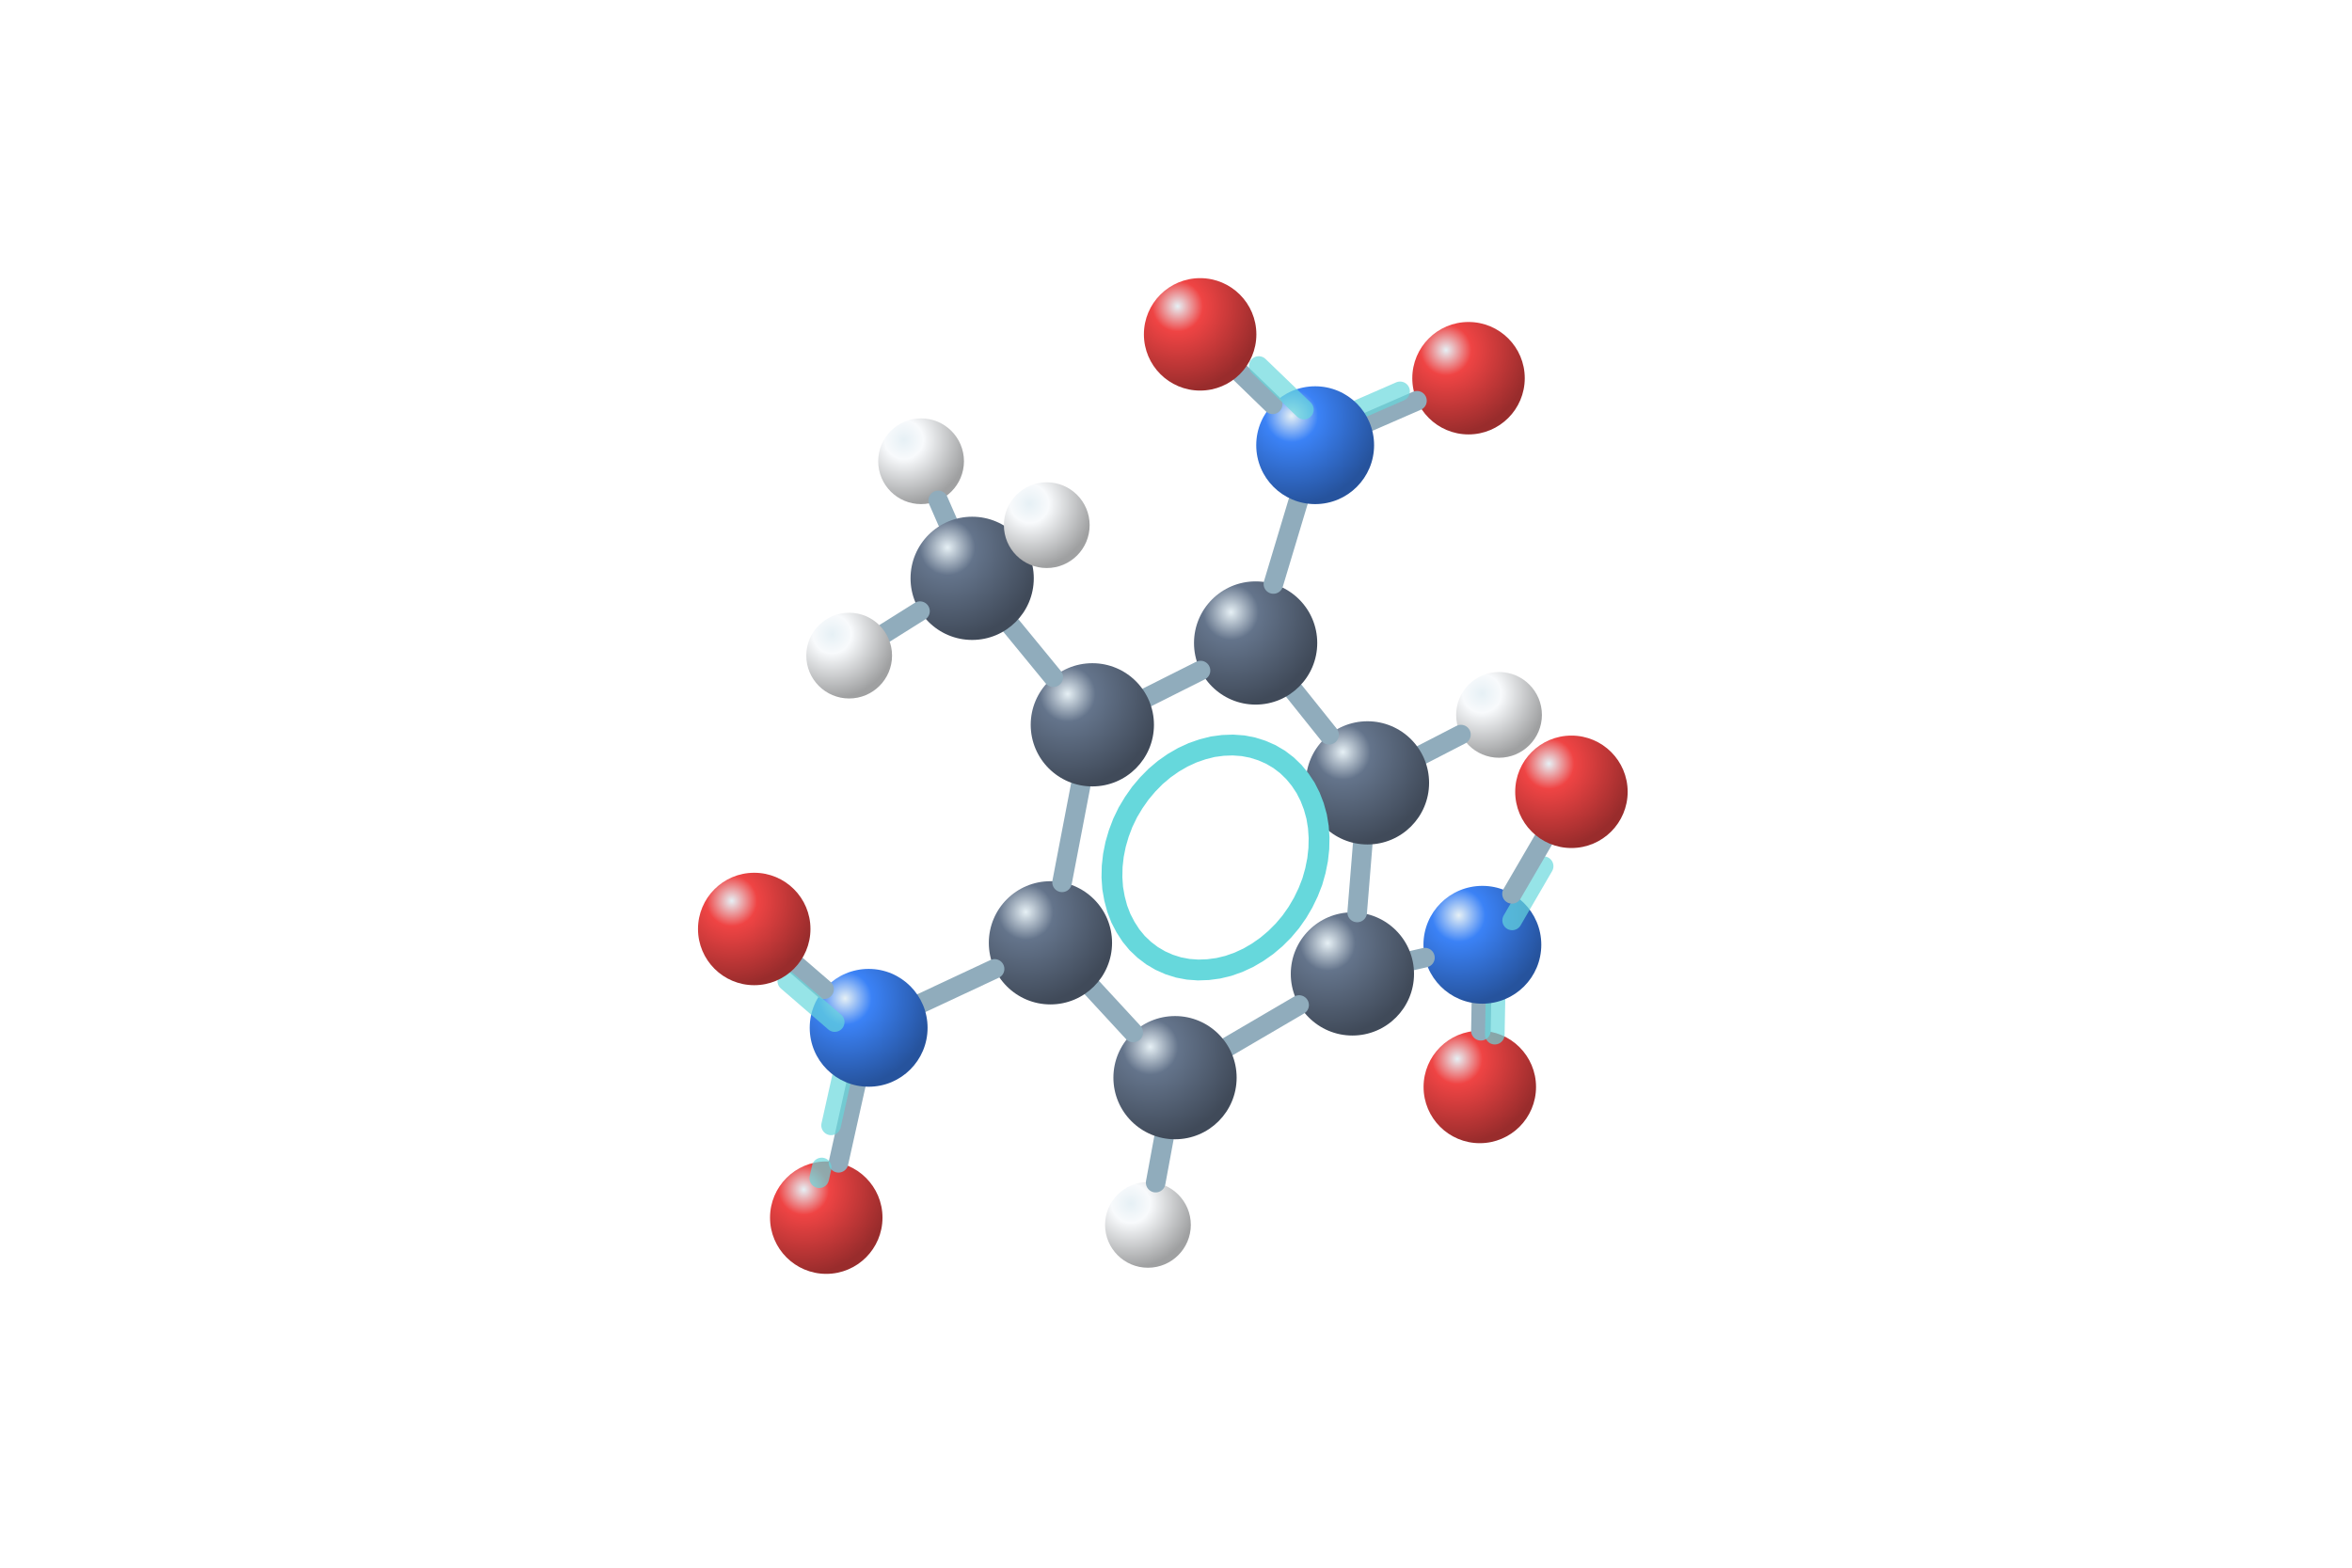
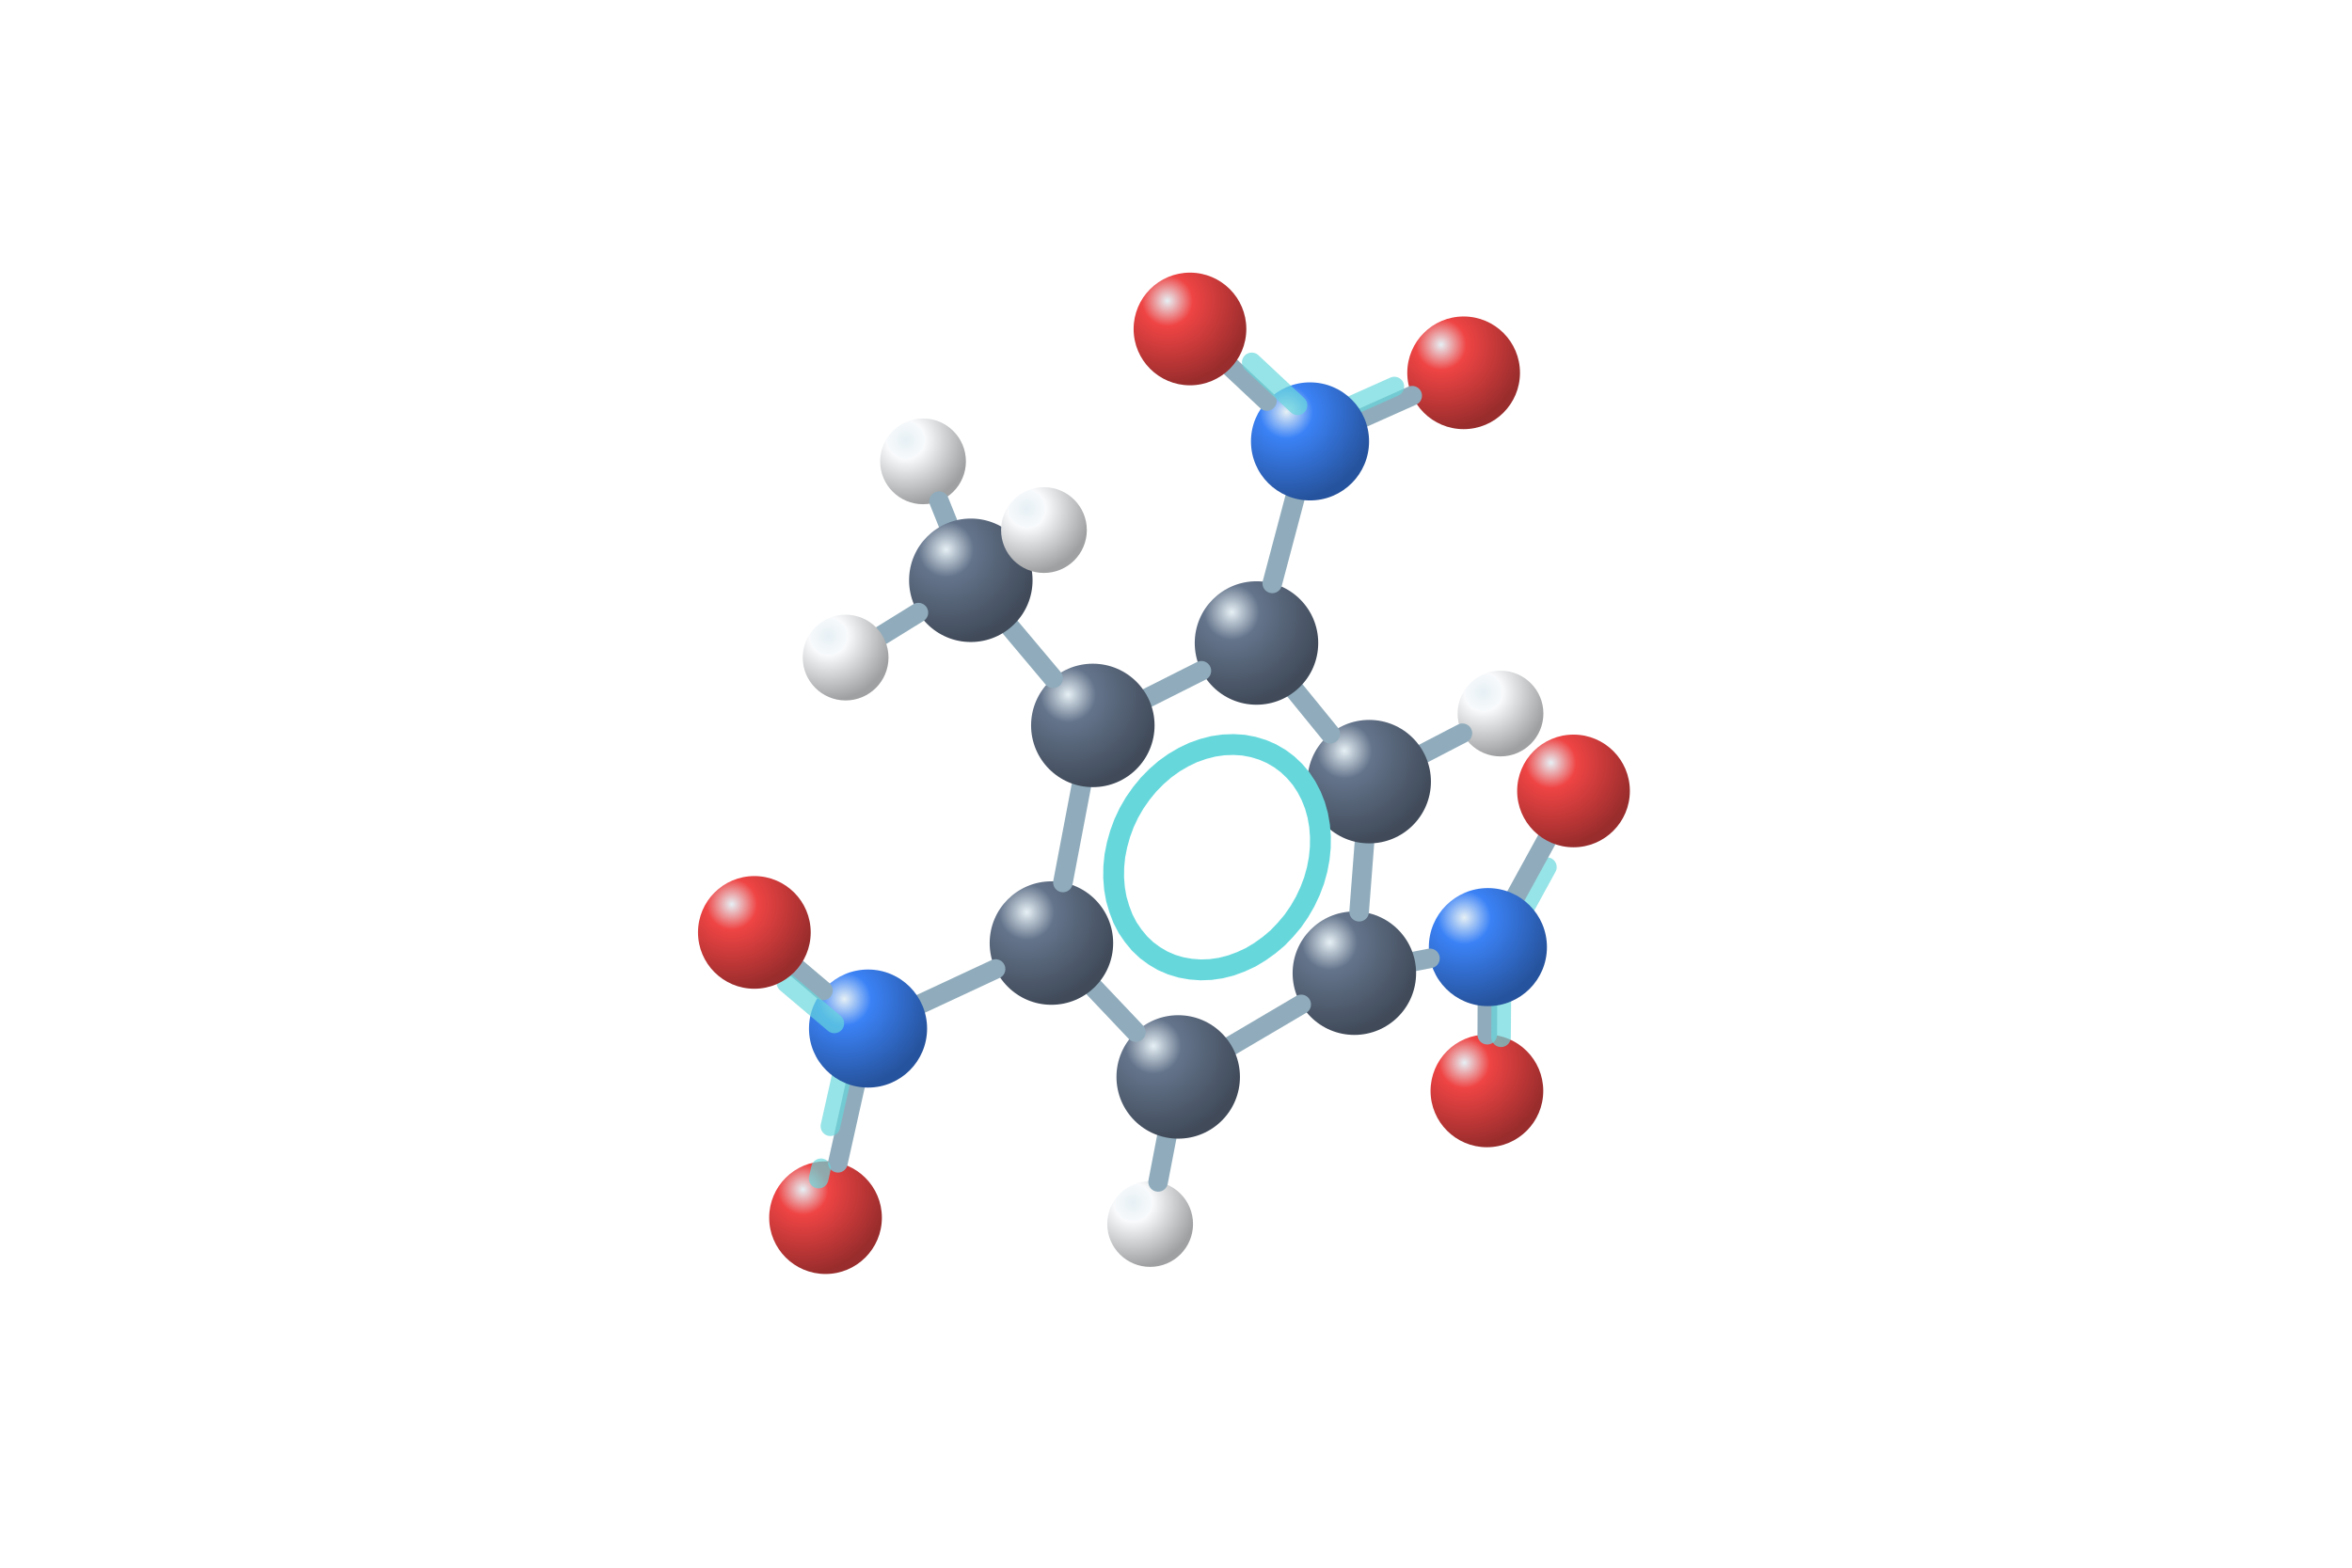
<svg xmlns="http://www.w3.org/2000/svg" viewBox="0 0 192 128">
  <defs>
    <radialGradient id="C" cx="30%" cy="25%" r="75%">
      <stop stop-color="#e6f0f5" />
      <stop offset=".3" stop-color="#64748b" />
      <stop offset="1" stop-color="#404a59" />
    </radialGradient>
    <radialGradient id="N" cx="30%" cy="25%" r="75%">
      <stop stop-color="#e6f0f5" />
      <stop offset=".3" stop-color="#3b82f6" />
      <stop offset="1" stop-color="#26539d" />
    </radialGradient>
    <radialGradient id="O" cx="30%" cy="25%" r="75%">
      <stop stop-color="#e6f0f5" />
      <stop offset=".3" stop-color="#ef4444" />
      <stop offset="1" stop-color="#992c2c" />
    </radialGradient>
    <radialGradient id="H" cx="30%" cy="25%" r="75%">
      <stop stop-color="#e6f0f5" />
      <stop offset=".3" stop-color="#f8fafc" />
      <stop offset="1" stop-color="#9fa0a1" />
    </radialGradient>
  </defs>
-   <circle cx="120.8" cy="88.75" r="4.59" fill="url(#O)" />
-   <path d="M120.93 81.95L120.89 84.16" stroke="#90acbc" stroke-width="1.6" stroke-linecap="round" />
-   <path data-resonance-distributed-bond="true" data-resonance-style="distributed-dashed" data-resonance-branch="1" d="M122.12 79.36L121.99 86.33" fill="none" stroke="#66d8dc" stroke-opacity="0.68" stroke-width="1.6" stroke-dasharray="5.12 3.52" stroke-linecap="round" />
-   <circle cx="121.01" cy="77.14" r="4.81" fill="url(#N)" />
-   <path data-resonance-distributed-bond="true" data-resonance-style="distributed-dashed" data-resonance-branch="0" d="M123.44 75.15L127.79 67.66" fill="none" stroke="#66d8dc" stroke-opacity="0.68" stroke-width="1.6" stroke-dasharray="5.12 3.52" stroke-linecap="round" />
-   <path d="M123.43 72.98L125.97 68.62" stroke="#90acbc" stroke-width="1.6" stroke-linecap="round" />
-   <circle cx="128.28" cy="64.65" r="4.59" fill="url(#O)" />
-   <path d="M115.31 78.42L116.32 78.19" stroke="#90acbc" stroke-width="1.6" stroke-linecap="round" />
-   <circle cx="110.4" cy="79.52" r="5.03" fill="url(#C)" />
-   <circle cx="122.37" cy="58.37" r="3.5" fill="url(#H)" />
-   <path d="M111.24 68.94L110.79 74.5" stroke="#90acbc" stroke-width="1.6" stroke-linecap="round" />
-   <path d="M116.1 61.61L119.26 59.98" stroke="#90acbc" stroke-width="1.6" stroke-linecap="round" />
-   <path d="M106.05 82.06L100.26 85.45" stroke="#90acbc" stroke-width="1.6" stroke-linecap="round" />
-   <circle cx="93.71" cy="100.01" r="3.5" fill="url(#H)" />
-   <path d="M95.01 92.94L94.34 96.56" stroke="#90acbc" stroke-width="1.6" stroke-linecap="round" />
-   <circle cx="111.63" cy="63.92" r="5.03" fill="url(#C)" />
-   <circle cx="95.92" cy="87.99" r="5.03" fill="url(#C)" />
-   <path d="M105.64 56.43L108.49 59.99" stroke="#90acbc" stroke-width="1.6" stroke-linecap="round" />
-   <path data-aromatic-ring="true" d="M93.69 64.05L93.09 64.76L92.55 65.53L92.07 66.33L91.66 67.18L91.33 68.05L91.07 68.94L90.89 69.84L90.79 70.74L90.77 71.63L90.83 72.51L90.98 73.36L91.2 74.19L91.5 74.97L91.88 75.7L92.32 76.38L92.83 77L93.41 77.55L94.04 78.03L94.72 78.43L95.44 78.75L96.2 78.99L96.99 79.14L97.8 79.2L98.62 79.17L99.45 79.06L100.28 78.86L101.1 78.57L101.9 78.2L102.67 77.75L103.41 77.23L104.11 76.64L104.77 75.98L105.37 75.27L105.91 74.5L106.38 73.7L106.79 72.85L107.13 71.98L107.38 71.09L107.56 70.19L107.66 69.29L107.68 68.4L107.62 67.52L107.48 66.67L107.25 65.84L106.95 65.06L106.58 64.33L106.13 63.65L105.62 63.03L105.05 62.48L104.42 62L103.74 61.6L103.01 61.28L102.25 61.04L101.47 60.89L100.65 60.83L99.83 60.86L99 60.97L98.17 61.18L97.36 61.46L96.56 61.83L95.78 62.28L95.04 62.8L94.34 63.39Z" fill="none" stroke="#66d8dc" stroke-width="1.7" />
-   <path d="M92.51 84.3L89.16 80.67" stroke="#90acbc" stroke-width="1.6" stroke-linecap="round" />
-   <circle cx="119.88" cy="30.88" r="4.59" fill="url(#O)" />
-   <circle cx="102.5" cy="52.5" r="5.03" fill="url(#C)" />
-   <circle cx="85.75" cy="76.98" r="5.03" fill="url(#C)" />
-   <path d="M111.77 34.42L115.67 32.72" stroke="#90acbc" stroke-width="1.6" stroke-linecap="round" />
-   <path d="M103.95 47.68L105.97 40.96" stroke="#90acbc" stroke-width="1.6" stroke-linecap="round" />
-   <path d="M93.66 56.93L98 54.75" stroke="#90acbc" stroke-width="1.6" stroke-linecap="round" />
-   <path data-resonance-distributed-bond="true" data-resonance-style="distributed-dashed" data-resonance-branch="0" d="M109.6 34L117.12 30.72" fill="none" stroke="#66d8dc" stroke-opacity="0.68" stroke-width="1.6" stroke-dasharray="5.12 3.52" stroke-linecap="round" />
-   <path d="M86.7 72.04L88.22 64.12" stroke="#90acbc" stroke-width="1.6" stroke-linecap="round" />
-   <path d="M81.19 79.11L75.27 81.88" stroke="#90acbc" stroke-width="1.6" stroke-linecap="round" />
-   <circle cx="67.45" cy="99.42" r="4.59" fill="url(#O)" />
-   <circle cx="107.36" cy="36.35" r="4.81" fill="url(#N)" />
-   <path d="M69.86 88.61L68.45 94.94" stroke="#90acbc" stroke-width="1.6" stroke-linecap="round" />
-   <circle cx="89.17" cy="59.18" r="5.03" fill="url(#C)" />
-   <path data-resonance-distributed-bond="true" data-resonance-style="distributed-dashed" data-resonance-branch="1" d="M68.96 86.89L66.88 96.2" fill="none" stroke="#66d8dc" stroke-opacity="0.68" stroke-width="1.6" stroke-dasharray="5.12 3.52" stroke-linecap="round" />
-   <circle cx="70.91" cy="83.92" r="4.81" fill="url(#N)" />
-   <circle cx="75.19" cy="37.66" r="3.5" fill="url(#H)" />
-   <path d="M103.89 33.01L101.28 30.48" stroke="#90acbc" stroke-width="1.6" stroke-linecap="round" />
-   <path data-resonance-distributed-bond="true" data-resonance-style="distributed-dashed" data-resonance-branch="1" d="M106.44 33.44L100.81 28.01" fill="none" stroke="#66d8dc" stroke-opacity="0.68" stroke-width="1.6" stroke-dasharray="5.12 3.52" stroke-linecap="round" />
-   <path d="M85.98 55.29L82.55 51.11" stroke="#90acbc" stroke-width="1.6" stroke-linecap="round" />
-   <path d="M67.27 80.77L65.05 78.85" stroke="#90acbc" stroke-width="1.6" stroke-linecap="round" />
-   <path d="M77.35 42.6L76.59 40.86" stroke="#90acbc" stroke-width="1.6" stroke-linecap="round" />
-   <path data-resonance-distributed-bond="true" data-resonance-style="distributed-dashed" data-resonance-branch="0" d="M68.14 83.45L62.54 78.61" fill="none" stroke="#66d8dc" stroke-opacity="0.68" stroke-width="1.6" stroke-dasharray="5.12 3.52" stroke-linecap="round" />
-   <circle cx="97.97" cy="27.3" r="4.59" fill="url(#O)" />
-   <circle cx="79.36" cy="47.22" r="5.03" fill="url(#C)" />
-   <circle cx="61.57" cy="75.85" r="4.59" fill="url(#O)" />
-   <path d="M75.1 49.9L72.28 51.67" stroke="#90acbc" stroke-width="1.6" stroke-linecap="round" />
-   <circle cx="69.32" cy="53.53" r="3.5" fill="url(#H)" />
-   <circle cx="85.45" cy="42.88" r="3.5" fill="url(#H)" />
+   <circle cx="121.38" cy="89.07" r="4.6" fill="url(#O)" />
+   <path d="M121.42 82.15L121.41 84.48" stroke="#90acbc" stroke-width="1.6" stroke-linecap="round" />
+   <path data-resonance-distributed-bond="true" data-resonance-style="distributed-dashed" data-resonance-branch="1" d="M122.57 79.57L122.52 86.61" fill="none" stroke="#66d8dc" stroke-opacity="0.68" stroke-width="1.6" stroke-dasharray="5.12 3.52" stroke-linecap="round" />
+   <path data-resonance-distributed-bond="true" data-resonance-style="distributed-dashed" data-resonance-branch="0" d="M123.82 75.29L128.01 67.63" fill="none" stroke="#66d8dc" stroke-opacity="0.68" stroke-width="1.6" stroke-dasharray="5.12 3.52" stroke-linecap="round" />
+   <path d="M123.77 73.11L126.24 68.61" stroke="#90acbc" stroke-width="1.6" stroke-linecap="round" />
+   <circle cx="121.46" cy="77.33" r="4.82" fill="url(#N)" />
+   <circle cx="128.45" cy="64.58" r="4.6" fill="url(#O)" />
+   <path d="M115.5 78.49L116.73 78.25" stroke="#90acbc" stroke-width="1.6" stroke-linecap="round" />
+   <circle cx="110.56" cy="79.46" r="5.04" fill="url(#C)" />
+   <circle cx="122.49" cy="58.26" r="3.5" fill="url(#H)" />
+   <path d="M111.38 68.84L110.95 74.44" stroke="#90acbc" stroke-width="1.6" stroke-linecap="round" />
+   <path d="M116.24 61.5L119.38 59.87" stroke="#90acbc" stroke-width="1.6" stroke-linecap="round" />
+   <path d="M106.22 82.01L100.52 85.37" stroke="#90acbc" stroke-width="1.6" stroke-linecap="round" />
+   <circle cx="93.89" cy="99.94" r="3.5" fill="url(#H)" />
+   <path d="M95.24 92.87L94.54 96.5" stroke="#90acbc" stroke-width="1.6" stroke-linecap="round" />
+   <circle cx="111.77" cy="63.82" r="5.04" fill="url(#C)" />
+   <circle cx="96.18" cy="87.93" r="5.04" fill="url(#C)" />
+   <path d="M105.74 56.41L108.59 59.91" stroke="#90acbc" stroke-width="1.6" stroke-linecap="round" />
+   <path data-aromatic-ring="true" d="M93.76 64.06L93.17 64.78L92.63 65.55L92.16 66.36L91.76 67.21L91.44 68.08L91.19 68.97L91.01 69.87L90.92 70.78L90.91 71.67L90.98 72.55L91.13 73.4L91.37 74.22L91.67 75.01L92.05 75.74L92.51 76.41L93.02 77.03L93.6 77.58L94.24 78.05L94.92 78.45L95.64 78.76L96.41 78.99L97.2 79.13L98.01 79.19L98.83 79.16L99.66 79.04L100.48 78.83L101.3 78.53L102.1 78.16L102.86 77.7L103.6 77.17L104.3 76.58L104.94 75.91L105.54 75.2L106.07 74.43L106.54 73.62L106.94 72.77L107.27 71.9L107.52 71L107.69 70.1L107.78 69.2L107.79 68.31L107.72 67.43L107.57 66.57L107.34 65.75L107.03 64.97L106.65 64.24L106.2 63.56L105.68 62.95L105.1 62.4L104.47 61.93L103.78 61.53L103.06 61.22L102.3 60.99L101.51 60.84L100.7 60.79L99.87 60.82L99.04 60.94L98.22 61.15L97.4 61.44L96.61 61.82L95.84 62.27L95.1 62.8L94.41 63.4Z" fill="none" stroke="#66d8dc" stroke-width="1.7" />
+   <path d="M92.72 84.27L89.29 80.65" stroke="#90acbc" stroke-width="1.6" stroke-linecap="round" />
+   <circle cx="119.48" cy="30.44" r="4.6" fill="url(#O)" />
+   <circle cx="102.57" cy="52.5" r="5.04" fill="url(#C)" />
+   <path d="M111.34 34.07L115.28 32.31" stroke="#90acbc" stroke-width="1.6" stroke-linecap="round" />
+   <circle cx="85.83" cy="77" r="5.04" fill="url(#C)" />
+   <path d="M103.86 47.63L105.7 40.69" stroke="#90acbc" stroke-width="1.6" stroke-linecap="round" />
+   <path data-resonance-distributed-bond="true" data-resonance-style="distributed-dashed" data-resonance-branch="0" d="M109.15 33.65L116.67 30.29" fill="none" stroke="#66d8dc" stroke-opacity="0.68" stroke-width="1.6" stroke-dasharray="5.12 3.52" stroke-linecap="round" />
+   <path d="M93.7 56.97L98.07 54.77" stroke="#90acbc" stroke-width="1.6" stroke-linecap="round" />
+   <path d="M86.77 72.05L88.27 64.18" stroke="#90acbc" stroke-width="1.6" stroke-linecap="round" />
+   <circle cx="67.39" cy="99.42" r="4.6" fill="url(#O)" />
+   <path d="M81.27 79.12L75.22 81.94" stroke="#90acbc" stroke-width="1.6" stroke-linecap="round" />
+   <circle cx="106.94" cy="36.04" r="4.82" fill="url(#N)" />
+   <path d="M69.8 88.68L68.4 94.94" stroke="#90acbc" stroke-width="1.6" stroke-linecap="round" />
+   <circle cx="89.21" cy="59.23" r="5.04" fill="url(#C)" />
+   <path data-resonance-distributed-bond="true" data-resonance-style="distributed-dashed" data-resonance-branch="1" d="M68.91 86.96L66.83 96.23" fill="none" stroke="#66d8dc" stroke-opacity="0.68" stroke-width="1.6" stroke-dasharray="5.12 3.52" stroke-linecap="round" />
+   <circle cx="70.86" cy="83.98" r="4.82" fill="url(#N)" />
+   <circle cx="75.35" cy="37.67" r="3.5" fill="url(#H)" />
+   <path d="M103.42 32.74L100.5 30" stroke="#90acbc" stroke-width="1.6" stroke-linecap="round" />
+   <path data-resonance-distributed-bond="true" data-resonance-style="distributed-dashed" data-resonance-branch="1" d="M105.92 33.09L100.04 27.58" fill="none" stroke="#66d8dc" stroke-opacity="0.68" stroke-width="1.6" stroke-dasharray="5.12 3.52" stroke-linecap="round" />
+   <path d="M85.97 55.38L82.49 51.24" stroke="#90acbc" stroke-width="1.6" stroke-linecap="round" />
+   <path d="M67.18 80.87L65.09 79.1" stroke="#90acbc" stroke-width="1.6" stroke-linecap="round" />
+   <path d="M77.38 42.71L76.66 40.92" stroke="#90acbc" stroke-width="1.6" stroke-linecap="round" />
+   <path data-resonance-distributed-bond="true" data-resonance-style="distributed-dashed" data-resonance-branch="0" d="M68.11 83.56L62.54 78.85" fill="none" stroke="#66d8dc" stroke-opacity="0.68" stroke-width="1.6" stroke-dasharray="5.12 3.52" stroke-linecap="round" />
+   <circle cx="97.14" cy="26.86" r="4.6" fill="url(#O)" />
+   <circle cx="79.25" cy="47.38" r="5.04" fill="url(#C)" />
+   <circle cx="61.58" cy="76.13" r="4.6" fill="url(#O)" />
+   <path d="M74.97 50.02L72.01 51.85" stroke="#90acbc" stroke-width="1.6" stroke-linecap="round" />
+   <circle cx="69.03" cy="53.69" r="3.5" fill="url(#H)" />
+   <circle cx="85.22" cy="43.28" r="3.5" fill="url(#H)" />
</svg>
